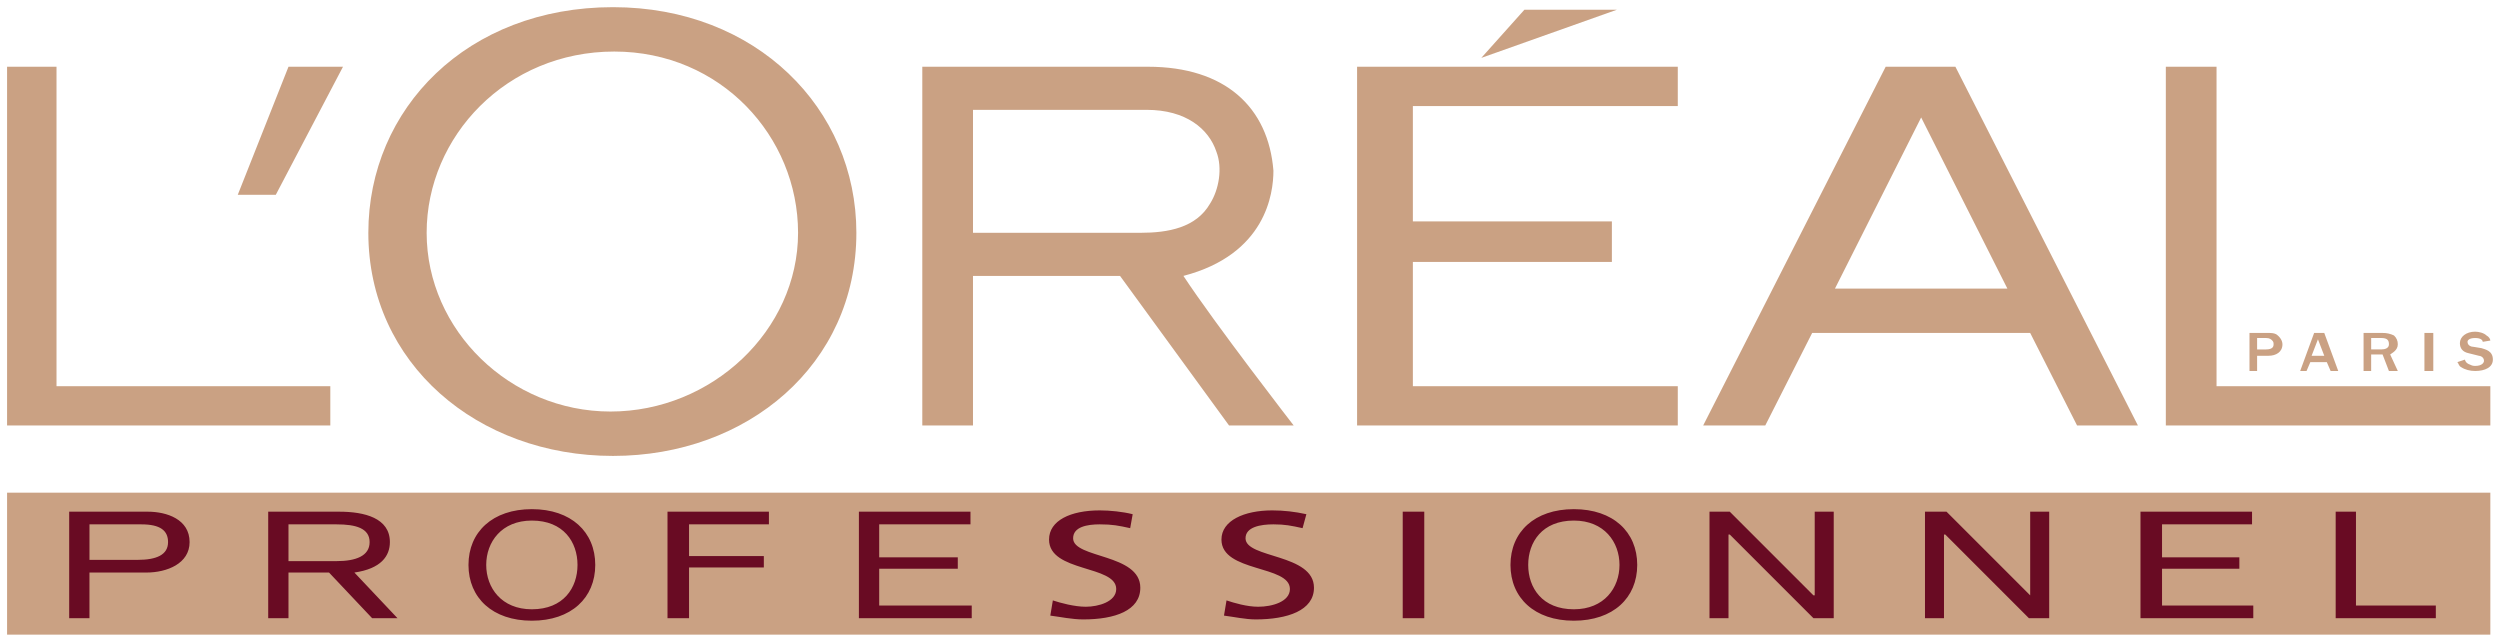
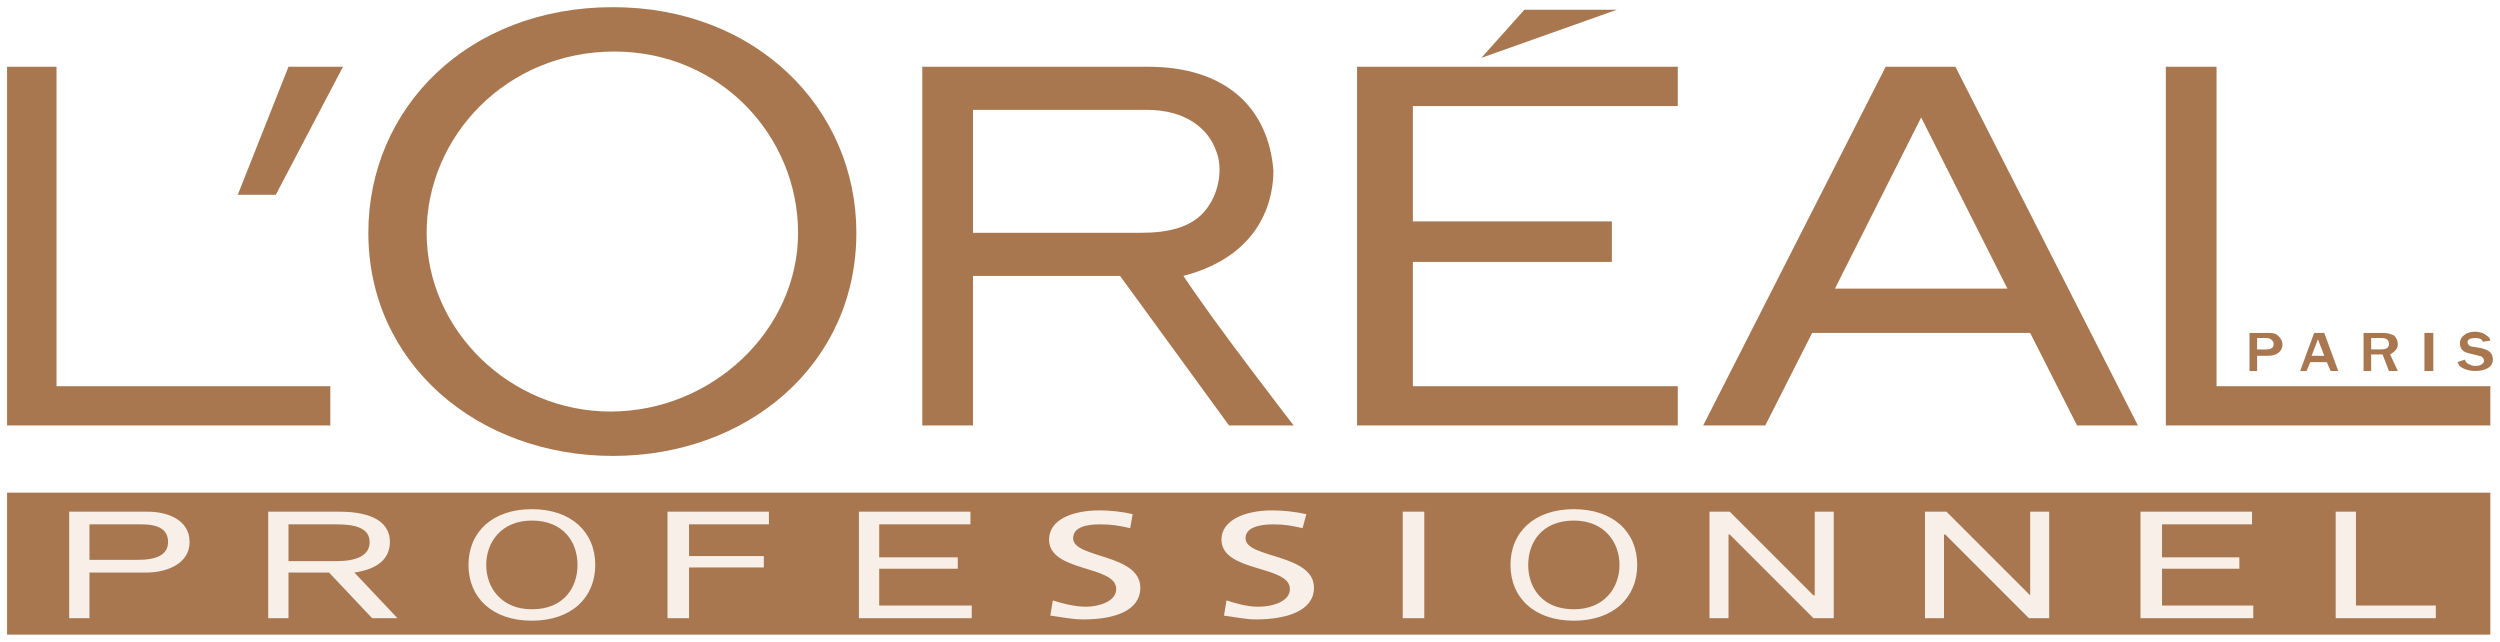
<svg xmlns="http://www.w3.org/2000/svg" viewBox="8.55 73.83 175.66 45.09">
  <g fill-rule="evenodd" clip-rule="evenodd">
-     <path fill="#caa183" d="M183.531 118.422v-9.975H9.047v9.975h174.484z" />
-     <path fill="#690b23" d="M13.412 109.783h5.521c1.336 0 2.939.535 2.939 2.137 0 1.516-1.603 2.139-3.028 2.139h-4.008v3.207h-1.425v-7.483h.001zm1.424 3.385h3.385c1.336 0 2.137-.357 2.137-1.248 0-.801-.534-1.246-1.87-1.246h-3.651v2.494h-.001zM27.395 109.783h4.987c1.782 0 3.563.445 3.563 2.137 0 .98-.624 1.871-2.494 2.139l3.028 3.207h-1.782l-3.028-3.207H28.82v3.207h-1.425v-7.483zm1.425 3.473h3.385c1.336 0 2.316-.355 2.316-1.336 0-.979-.98-1.246-2.316-1.246H28.82v2.582zM45.921 109.605c2.761 0 4.454 1.604 4.454 3.918 0 2.316-1.692 3.92-4.454 3.92-2.761 0-4.454-1.604-4.454-3.92 0-2.314 1.693-3.918 4.454-3.918zm0 7.036c2.227 0 3.207-1.514 3.207-3.117s-.98-3.117-3.207-3.117c-2.137 0-3.207 1.514-3.207 3.117s1.07 3.117 3.207 3.117zM55.451 109.783h7.126v.891h-5.612v2.226h5.255v.801h-5.255v3.565h-1.514v-7.483zM68.9 109.783h7.839v.891h-6.413v2.316h5.522v.801h-5.522v2.584h6.502v.891H68.9v-7.483zM87.961 110.941c-.802-.178-1.247-.268-2.138-.268s-1.871.178-1.871.98c0 1.424 4.721 1.068 4.721 3.473 0 1.604-1.781 2.227-4.008 2.227-.802 0-1.604-.178-2.316-.268l.178-1.068c.534.178 1.515.445 2.315.445.891 0 2.138-.355 2.138-1.246 0-1.693-4.72-1.158-4.72-3.475 0-1.336 1.514-2.049 3.562-2.049.712 0 1.603.09 2.315.268l-.176.981zM100.074 110.941c-.801-.178-1.246-.268-2.049-.268-.891 0-1.959.178-1.959.98 0 1.424 4.809 1.068 4.809 3.473 0 1.604-1.869 2.227-4.096 2.227-.713 0-1.514-.178-2.227-.268l.178-1.068c.535.178 1.426.445 2.228.445.98 0 2.226-.355 2.226-1.246 0-1.693-4.81-1.158-4.81-3.475 0-1.336 1.603-2.049 3.563-2.049.801 0 1.604.09 2.404.268l-.267.981zM107.111 109.783h1.514v7.483h-1.514v-7.483zM119.135 109.605c2.762 0 4.453 1.604 4.453 3.918 0 2.316-1.691 3.92-4.453 3.92s-4.453-1.604-4.453-3.92c0-2.314 1.691-3.918 4.453-3.918zm0 7.036c2.139 0 3.207-1.514 3.207-3.117s-1.068-3.117-3.207-3.117c-2.227 0-3.207 1.514-3.207 3.117s.98 3.117 3.207 3.117zM128.666 109.783h1.424l5.879 5.879h.09v-5.879h1.336v7.483h-1.426l-5.879-5.879h-.088v5.879h-1.336v-7.483zM143.807 109.783h1.513l5.879 5.879v-5.879h1.336v7.483h-1.426l-5.877-5.879h-.089v5.879h-1.336v-7.483zM158.949 109.783h7.838v.891h-6.324v2.316h5.433v.801h-5.433v2.584h6.412v.891h-7.926v-7.483zM172.664 109.783h1.426v6.592h5.611v.891h-7.037v-7.483z" />
-     <path fill="#caa183" d="M167.143 97.58h.623c.268 0 .357.09.445.18.09.088.09.178.09.266 0 .178-.09.357-.535.357h-.623v-.803zm0 2.316v-1.068h.801c.535 0 .98-.268.98-.803 0-.266-.178-.533-.445-.713-.178-.088-.355-.088-.623-.088h-1.248v2.672h.535zM170.973 98.828l.445-1.158.445 1.158h-.89zm.89-1.603h-.713l-.98 2.672h.447l.266-.623h1.158l.268.623h.535l-.981-2.672zM175.158 97.58h.713c.445 0 .535.18.535.445 0 .268-.268.357-.535.357h-.713v-.802zm1.871 2.316l-.535-1.158c.09-.088.535-.268.535-.713a.81.81 0 0 0-.268-.623 1.764 1.764 0 0 0-.801-.178h-1.336v2.672h.533v-1.158h.803l.445 1.158h.624zM178.9 97.225h.623v2.671h-.623v-2.671zM181.75 99.096c0 .088.088.266.355.355.18.09.268.09.357.09.533 0 .623-.268.623-.357 0-.268-.268-.355-.355-.355l-.713-.178c-.445-.09-.625-.357-.625-.713 0-.445.445-.803 1.07-.803.268 0 .623.09.801.268.178.09.268.268.268.357l-.535.088c0-.088-.088-.268-.533-.268s-.535.18-.535.268c0 .268.268.355.445.355l.535.09c.268.09.801.178.801.803 0 .533-.533.801-1.246.801-.357 0-.713-.09-.98-.268-.178-.088-.178-.268-.268-.355l.535-.178zM103.904 103.727h22.534v-2.762h-18.614v-8.729h13.983v-2.85h-13.983v-8.105h18.614V78.52h-22.534v25.207zM115.662 74.512l-3.029 3.385 9.531-3.385h-6.502z" />
-     <path fill="#caa183" d="M164.293 100.965V78.52h-3.563v25.207h22.801v-2.762h-19.238zM141.045 78.52l-12.824 25.207h4.363l3.295-6.502h15.32l3.295 6.502h4.275L145.945 78.52h-4.9zm-3.563 15.587l6.057-12.024 6.057 12.024h-12.114zM91.702 93.216c5.791-1.514 6.324-5.79 6.324-7.393-.355-4.453-3.384-7.304-8.817-7.304H73.354v25.207h3.562v-10.51h10.332l7.66 10.51h4.542c.001.001-5.521-7.125-7.748-10.51zm-3.029-3.028H76.917v-8.64H89.12c2.761 0 4.364 1.336 4.898 2.939.446 1.157.178 2.672-.445 3.651-.98 1.694-2.94 2.05-4.9 2.05zM51.621 74.334c-10.243 0-17.19 7.125-17.19 15.854 0 9.173 7.66 15.677 17.19 15.677 9.442 0 17.101-6.414 17.101-15.677 0-8.729-7.036-15.854-17.101-15.854zm-.178 28.412c-7.037 0-12.915-5.699-12.915-12.558 0-6.77 5.611-12.736 13.182-12.736 7.481 0 12.915 5.967 12.915 12.736 0 6.859-6.056 12.558-13.182 12.558zM25.257 87.516h2.672l4.721-8.996h-3.83l-3.563 8.996zM12.521 100.965V78.52H9.047v25.207h22.712v-2.762H12.521z" />
+     <path fill="#a8774f" d="M183.531 118.422v-9.975H9.047v9.975h174.484z" />
+     <path fill="#f7efe8" d="M13.412 109.783h5.521c1.336 0 2.939.535 2.939 2.137 0 1.516-1.603 2.139-3.028 2.139h-4.008v3.207h-1.425v-7.483h.001zm1.424 3.385h3.385c1.336 0 2.137-.357 2.137-1.248 0-.801-.534-1.246-1.87-1.246h-3.651v2.494h-.001zM27.395 109.783h4.987c1.782 0 3.563.445 3.563 2.137 0 .98-.624 1.871-2.494 2.139l3.028 3.207h-1.782l-3.028-3.207H28.82v3.207h-1.425v-7.483zm1.425 3.473h3.385c1.336 0 2.316-.355 2.316-1.336 0-.979-.98-1.246-2.316-1.246H28.82v2.582zM45.921 109.605c2.761 0 4.454 1.604 4.454 3.918 0 2.316-1.692 3.92-4.454 3.92-2.761 0-4.454-1.604-4.454-3.92 0-2.314 1.693-3.918 4.454-3.918zm0 7.036c2.227 0 3.207-1.514 3.207-3.117s-.98-3.117-3.207-3.117c-2.137 0-3.207 1.514-3.207 3.117s1.07 3.117 3.207 3.117zM55.451 109.783h7.126v.891h-5.612v2.226h5.255v.801h-5.255v3.565h-1.514v-7.483zM68.9 109.783h7.839v.891h-6.413v2.316h5.522v.801h-5.522v2.584h6.502v.891H68.9v-7.483zM87.961 110.941c-.802-.178-1.247-.268-2.138-.268s-1.871.178-1.871.98c0 1.424 4.721 1.068 4.721 3.473 0 1.604-1.781 2.227-4.008 2.227-.802 0-1.604-.178-2.316-.268l.178-1.068c.534.178 1.515.445 2.315.445.891 0 2.138-.355 2.138-1.246 0-1.693-4.72-1.158-4.72-3.475 0-1.336 1.514-2.049 3.562-2.049.712 0 1.603.09 2.315.268l-.176.981zM100.074 110.941c-.801-.178-1.246-.268-2.049-.268-.891 0-1.959.178-1.959.98 0 1.424 4.809 1.068 4.809 3.473 0 1.604-1.869 2.227-4.096 2.227-.713 0-1.514-.178-2.227-.268l.178-1.068c.535.178 1.426.445 2.228.445.98 0 2.226-.355 2.226-1.246 0-1.693-4.81-1.158-4.81-3.475 0-1.336 1.603-2.049 3.563-2.049.801 0 1.604.09 2.404.268l-.267.981zM107.111 109.783h1.514v7.483h-1.514v-7.483zM119.135 109.605c2.762 0 4.453 1.604 4.453 3.918 0 2.316-1.691 3.92-4.453 3.92s-4.453-1.604-4.453-3.92c0-2.314 1.691-3.918 4.453-3.918zm0 7.036c2.139 0 3.207-1.514 3.207-3.117s-1.068-3.117-3.207-3.117c-2.227 0-3.207 1.514-3.207 3.117s.98 3.117 3.207 3.117zM128.666 109.783h1.424l5.879 5.879h.09v-5.879h1.336v7.483h-1.426l-5.879-5.879h-.088v5.879h-1.336v-7.483zM143.807 109.783h1.513l5.879 5.879v-5.879h1.336v7.483h-1.426l-5.877-5.879h-.089v5.879h-1.336v-7.483zM158.949 109.783h7.838v.891h-6.324v2.316h5.433v.801h-5.433v2.584h6.412v.891h-7.926v-7.483zM172.664 109.783h1.426v6.592h5.611v.891h-7.037v-7.483z" />
+     <path fill="#a8774f" d="M167.143 97.58h.623c.268 0 .357.09.445.18.09.088.09.178.09.266 0 .178-.09.357-.535.357h-.623v-.803zm0 2.316v-1.068h.801c.535 0 .98-.268.98-.803 0-.266-.178-.533-.445-.713-.178-.088-.355-.088-.623-.088h-1.248v2.672h.535zM170.973 98.828l.445-1.158.445 1.158h-.89zm.89-1.603h-.713l-.98 2.672h.447l.266-.623h1.158l.268.623h.535l-.981-2.672zM175.158 97.58h.713c.445 0 .535.18.535.445 0 .268-.268.357-.535.357h-.713v-.802zm1.871 2.316l-.535-1.158c.09-.088.535-.268.535-.713a.81.81 0 0 0-.268-.623 1.764 1.764 0 0 0-.801-.178h-1.336v2.672h.533v-1.158h.803l.445 1.158h.624zM178.9 97.225h.623v2.671h-.623v-2.671zM181.75 99.096c0 .088.088.266.355.355.18.09.268.09.357.09.533 0 .623-.268.623-.357 0-.268-.268-.355-.355-.355l-.713-.178c-.445-.09-.625-.357-.625-.713 0-.445.445-.803 1.07-.803.268 0 .623.09.801.268.178.09.268.268.268.357l-.535.088c0-.088-.088-.268-.533-.268s-.535.18-.535.268c0 .268.268.355.445.355l.535.09c.268.09.801.178.801.803 0 .533-.533.801-1.246.801-.357 0-.713-.09-.98-.268-.178-.088-.178-.268-.268-.355l.535-.178zM103.904 103.727h22.534v-2.762h-18.614v-8.729h13.983v-2.85h-13.983v-8.105h18.614V78.52h-22.534v25.207zM115.662 74.512l-3.029 3.385 9.531-3.385h-6.502z" />
+     <path fill="#a8774f" d="M164.293 100.965V78.52h-3.563v25.207h22.801v-2.762h-19.238zM141.045 78.52l-12.824 25.207h4.363l3.295-6.502h15.32l3.295 6.502h4.275L145.945 78.52h-4.9zm-3.563 15.587l6.057-12.024 6.057 12.024h-12.114zM91.702 93.216c5.791-1.514 6.324-5.79 6.324-7.393-.355-4.453-3.384-7.304-8.817-7.304H73.354v25.207h3.562v-10.51h10.332l7.66 10.51h4.542c.001.001-5.521-7.125-7.748-10.51zm-3.029-3.028H76.917v-8.64H89.12c2.761 0 4.364 1.336 4.898 2.939.446 1.157.178 2.672-.445 3.651-.98 1.694-2.94 2.05-4.9 2.05zM51.621 74.334c-10.243 0-17.19 7.125-17.19 15.854 0 9.173 7.66 15.677 17.19 15.677 9.442 0 17.101-6.414 17.101-15.677 0-8.729-7.036-15.854-17.101-15.854zm-.178 28.412c-7.037 0-12.915-5.699-12.915-12.558 0-6.77 5.611-12.736 13.182-12.736 7.481 0 12.915 5.967 12.915 12.736 0 6.859-6.056 12.558-13.182 12.558zM25.257 87.516h2.672l4.721-8.996h-3.83l-3.563 8.996zM12.521 100.965V78.52H9.047v25.207h22.712v-2.762H12.521z" />
  </g>
</svg>
